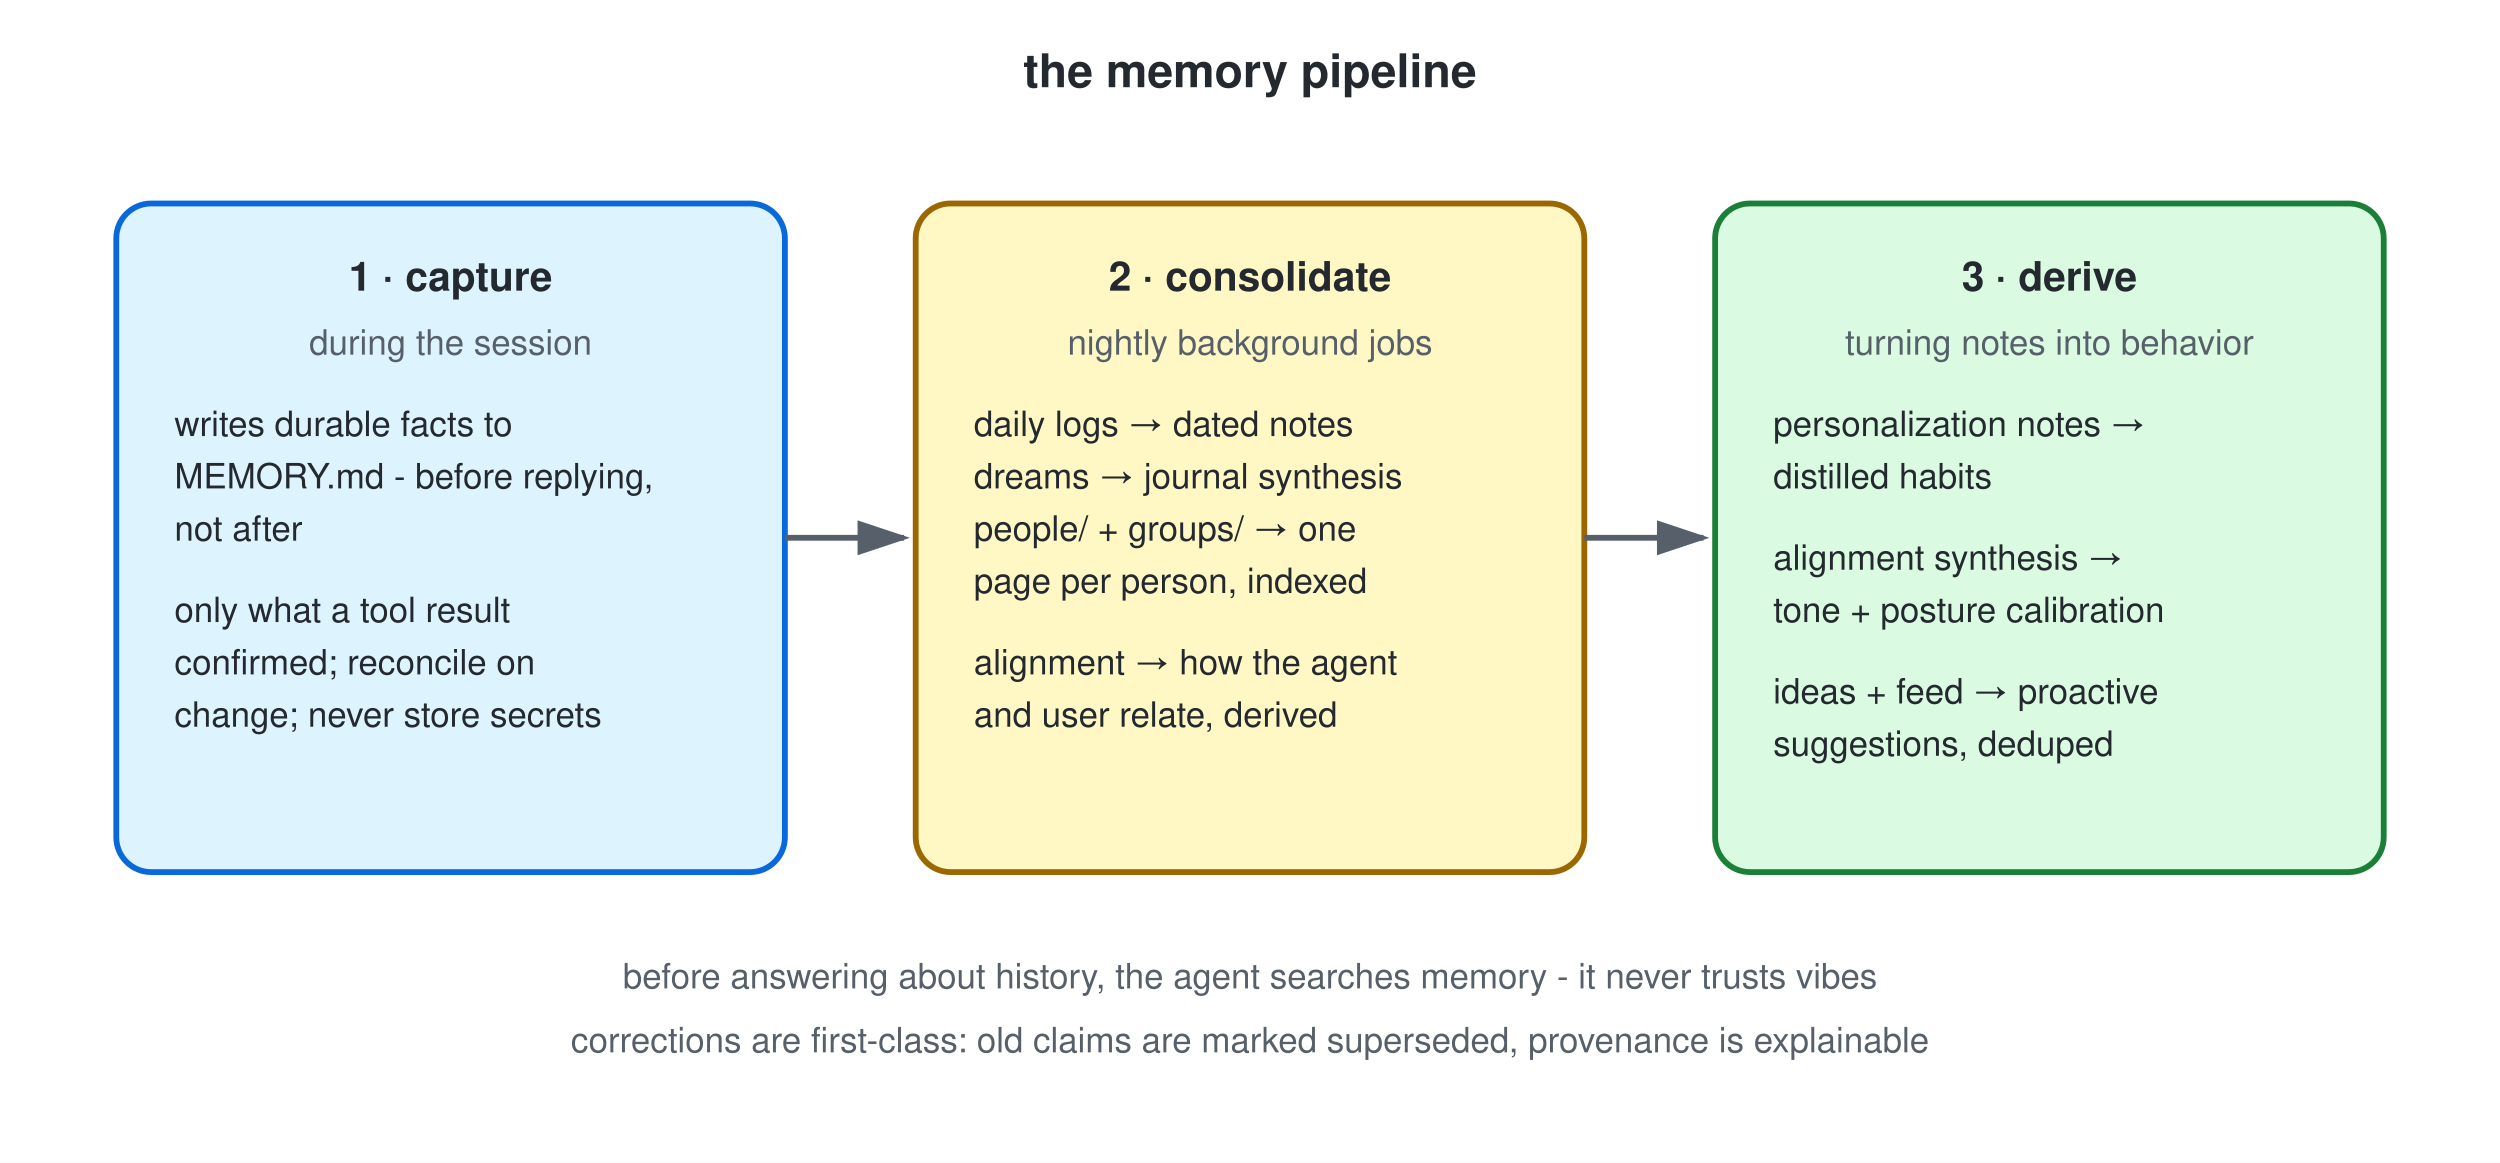
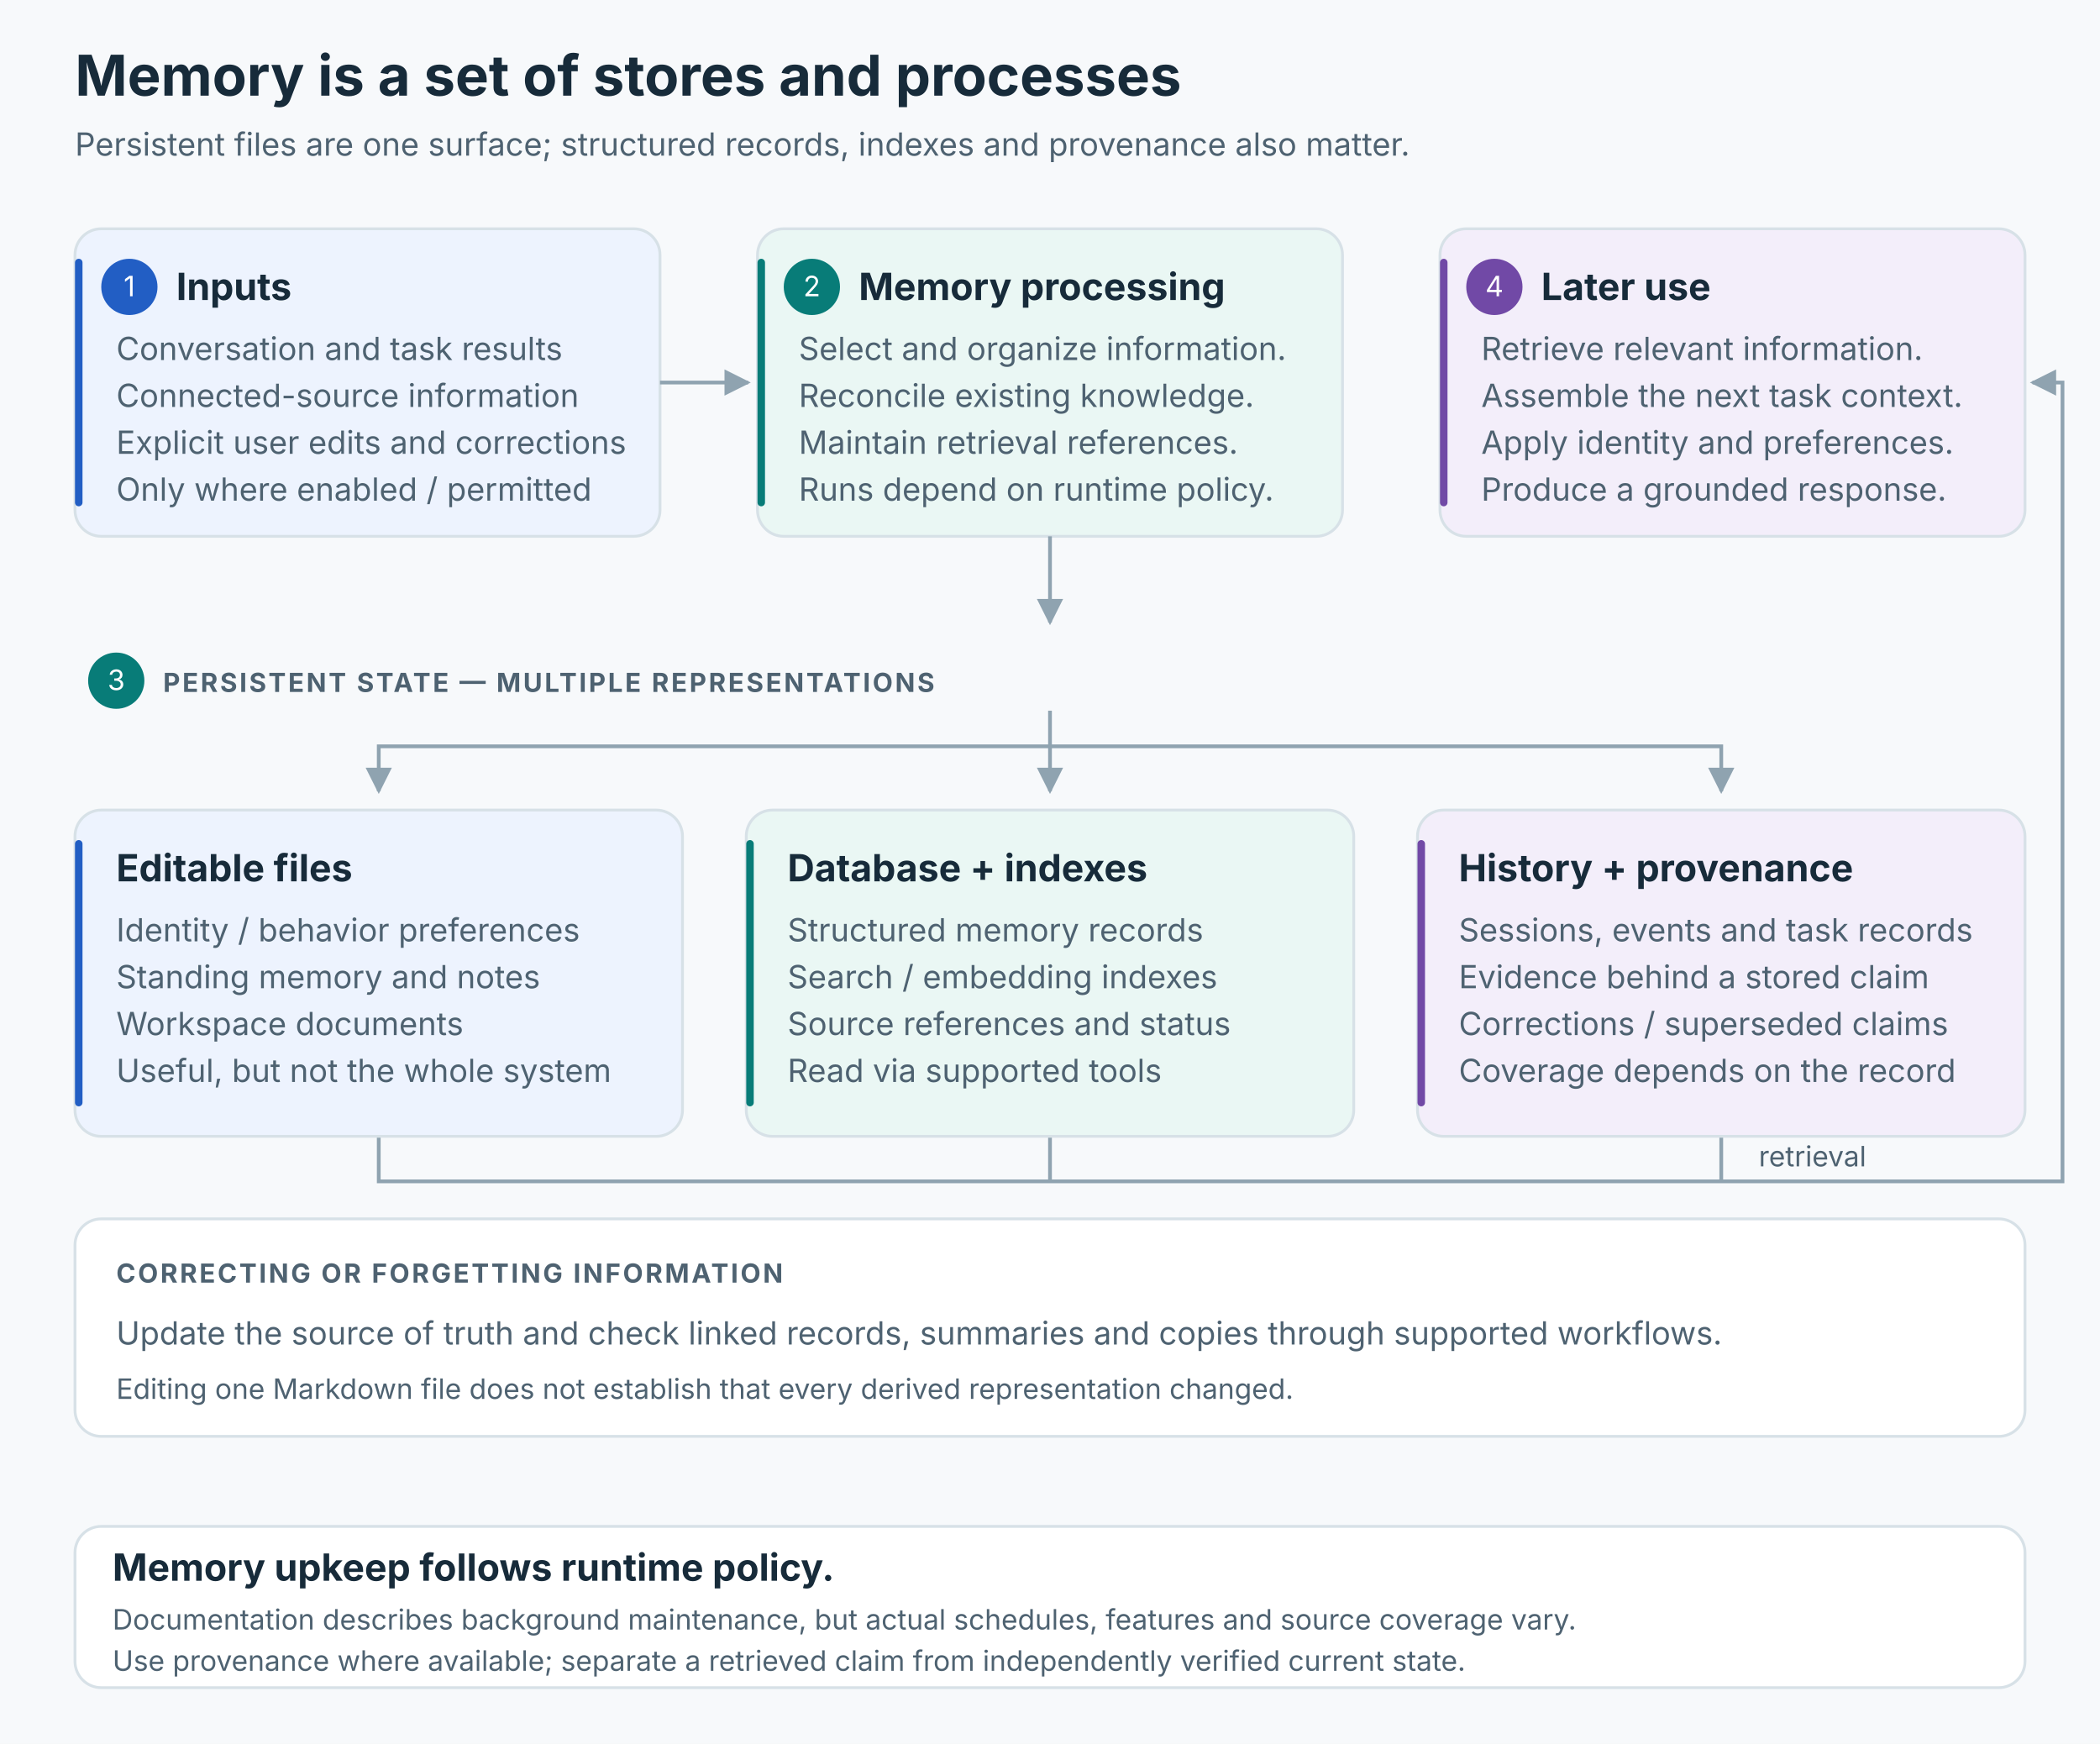
- <svg xmlns="http://www.w3.org/2000/svg" width="860" height="400" viewBox="0 0 860 400" font-family="-apple-system,BlinkMacSystemFont,'Segoe UI',Helvetica,Arial,sans-serif">
+ <svg xmlns="http://www.w3.org/2000/svg" width="1120" height="930" viewBox="0 0 1120 930" role="img" aria-labelledby="title desc">
  <defs>
-     <marker id="arr3" markerWidth="10" markerHeight="10" refX="8" refY="3" orient="auto" markerUnits="strokeWidth">
-       <path d="M0,0 L0,6 L9,3 z" fill="#57606a" />
+     <marker id="arrow" viewBox="0 0 10 10" refX="9" refY="5" markerWidth="7" markerHeight="7" orient="auto-start-reverse">
+       <path d="M 0 0 L 10 5 L 0 10 z" fill="#8FA3B0" />
    </marker>
  </defs>
-   <rect x="0" y="0" width="860" height="400" fill="#ffffff" />
-   <text x="430" y="30" text-anchor="middle" font-size="16" font-weight="700" fill="#24292f">the memory pipeline</text>
-   <rect x="40" y="70" width="230" height="230" rx="12" fill="#ddf4ff" stroke="#0969da" stroke-width="2" />
-   <text x="155" y="100" text-anchor="middle" font-size="14" font-weight="700" fill="#24292f">1 · capture</text>
-   <text x="155" y="122" text-anchor="middle" font-size="12" fill="#57606a">during the session</text>
-   <text x="60" y="150" font-size="12" fill="#24292f">writes durable facts to</text>
-   <text x="60" y="168" font-size="12" fill="#24292f">MEMORY.md - before replying,</text>
-   <text x="60" y="186" font-size="12" fill="#24292f">not after</text>
-   <text x="60" y="214" font-size="12" fill="#24292f">only what a tool result</text>
-   <text x="60" y="232" font-size="12" fill="#24292f">confirmed; reconcile on</text>
-   <text x="60" y="250" font-size="12" fill="#24292f">change; never store secrets</text>
-   <rect x="315" y="70" width="230" height="230" rx="12" fill="#fff8c5" stroke="#9a6700" stroke-width="2" />
-   <text x="430" y="100" text-anchor="middle" font-size="14" font-weight="700" fill="#24292f">2 · consolidate</text>
-   <text x="430" y="122" text-anchor="middle" font-size="12" fill="#57606a">nightly background jobs</text>
-   <text x="335" y="150" font-size="12" fill="#24292f">daily logs → dated notes</text>
-   <text x="335" y="168" font-size="12" fill="#24292f">dreams → journal synthesis</text>
-   <text x="335" y="186" font-size="12" fill="#24292f">people/ + groups/ → one</text>
-   <text x="335" y="204" font-size="12" fill="#24292f">page per person, indexed</text>
-   <text x="335" y="232" font-size="12" fill="#24292f">alignment → how the agent</text>
-   <text x="335" y="250" font-size="12" fill="#24292f">and user relate, derived</text>
-   <rect x="590" y="70" width="230" height="230" rx="12" fill="#dafbe1" stroke="#1a7f37" stroke-width="2" />
-   <text x="705" y="100" text-anchor="middle" font-size="14" font-weight="700" fill="#24292f">3 · derive</text>
-   <text x="705" y="122" text-anchor="middle" font-size="12" fill="#57606a">turning notes into behavior</text>
-   <text x="610" y="150" font-size="12" fill="#24292f">personalization notes →</text>
-   <text x="610" y="168" font-size="12" fill="#24292f">distilled habits</text>
-   <text x="610" y="196" font-size="12" fill="#24292f">alignment synthesis →</text>
-   <text x="610" y="214" font-size="12" fill="#24292f">tone + posture calibration</text>
-   <text x="610" y="242" font-size="12" fill="#24292f">ideas + feed → proactive</text>
-   <text x="610" y="260" font-size="12" fill="#24292f">suggestions, deduped</text>
-   <line x1="270" y1="185" x2="311" y2="185" stroke="#57606a" stroke-width="2" marker-end="url(#arr3)" />
-   <line x1="545" y1="185" x2="586" y2="185" stroke="#57606a" stroke-width="2" marker-end="url(#arr3)" />
-   <text x="430" y="340" text-anchor="middle" font-size="12" fill="#57606a">before answering about history, the agent searches memory - it never trusts vibes</text>
-   <text x="430" y="362" text-anchor="middle" font-size="12" fill="#57606a">corrections are first-class: old claims are marked superseded, provenance is explainable</text>
+   <style>text{font-family:system-ui,-apple-system,BlinkMacSystemFont,"Segoe UI",sans-serif} .title{font-size:30px;font-weight:700;fill:#172B3A}.sub{font-size:17px;fill:#4E6271}.label{font-size:20px;font-weight:650;fill:#172B3A}.body{font-size:17px;fill:#4E6271}.small{font-size:15px;fill:#4E6271}.over{font-size:14px;font-weight:700;letter-spacing:1.2px;fill:#4E6271}</style>
+   <rect width="1120" height="930" fill="#F7F9FB" />
+   <text x="40" y="51" class="title">Memory is a set of stores and processes</text>
+   <text x="40" y="83" class="sub">Persistent files are one surface; structured records, indexes and provenance also matter.</text>
+   <rect x="40" y="122" width="312" height="164" rx="14" fill="#EDF3FE" stroke="#D7E1E7" stroke-width="1.5" />
+   <rect x="40" y="138" width="4" height="132" rx="2" fill="#225EC4" />
+   <circle cx="69" cy="153" r="15" fill="#225EC4" />
+   <text x="69" y="158" class="small" style="fill:white" text-anchor="middle">1</text>
+   <text x="94" y="160" class="label">Inputs</text>
+   <text x="62" y="192" class="body">Conversation and task results</text>
+   <text x="62" y="217" class="body">Connected-source information</text>
+   <text x="62" y="242" class="body">Explicit user edits and corrections</text>
+   <text x="62" y="267" class="body">Only where enabled / permitted</text>
+   <rect x="404" y="122" width="312" height="164" rx="14" fill="#EAF7F4" stroke="#D7E1E7" stroke-width="1.5" />
+   <rect x="404" y="138" width="4" height="132" rx="2" fill="#087C78" />
+   <circle cx="433" cy="153" r="15" fill="#087C78" />
+   <text x="433" y="158" class="small" style="fill:white" text-anchor="middle">2</text>
+   <text x="458" y="160" class="label">Memory processing</text>
+   <text x="426" y="192" class="body">Select and organize information.</text>
+   <text x="426" y="217" class="body">Reconcile existing knowledge.</text>
+   <text x="426" y="242" class="body">Maintain retrieval references.</text>
+   <text x="426" y="267" class="body">Runs depend on runtime policy.</text>
+   <rect x="768" y="122" width="312" height="164" rx="14" fill="#F3EEFA" stroke="#D7E1E7" stroke-width="1.5" />
+   <rect x="768" y="138" width="4" height="132" rx="2" fill="#7149A6" />
+   <circle cx="797" cy="153" r="15" fill="#7149A6" />
+   <text x="797" y="158" class="small" style="fill:white" text-anchor="middle">4</text>
+   <text x="822" y="160" class="label">Later use</text>
+   <text x="790" y="192" class="body">Retrieve relevant information.</text>
+   <text x="790" y="217" class="body">Assemble the next task context.</text>
+   <text x="790" y="242" class="body">Apply identity and preferences.</text>
+   <text x="790" y="267" class="body">Produce a grounded response.</text>
+   <path d="M 352 204 H 399" fill="none" stroke="#8FA3B0" stroke-width="2" marker-end="url(#arrow)" />
+   <path d="M 202 606 V 630 H 1100 V 204 H 1084" fill="none" stroke="#8FA3B0" stroke-width="2" marker-end="url(#arrow)" />
+   <path d="M 560 606 V 630" fill="none" stroke="#8FA3B0" stroke-width="2" />
+   <path d="M 918 606 V 630" fill="none" stroke="#8FA3B0" stroke-width="2" />
+   <text x="938" y="622" class="small">retrieval</text>
+   <path d="M 560 286 V 332" fill="none" stroke="#8FA3B0" stroke-width="2" marker-end="url(#arrow)" />
+   <circle cx="62" cy="363" r="15" fill="#087C78" />
+   <text x="62" y="368" class="small" style="fill:white" text-anchor="middle">3</text>
+   <text x="87" y="369" class="over">PERSISTENT STATE — MULTIPLE REPRESENTATIONS</text>
+   <path d="M 560 379 V 398 H 202 V 422" fill="none" stroke="#8FA3B0" stroke-width="2" marker-end="url(#arrow)" />
+   <path d="M 560 398 V 422" fill="none" stroke="#8FA3B0" stroke-width="2" marker-end="url(#arrow)" />
+   <path d="M 560 398 H 918 V 422" fill="none" stroke="#8FA3B0" stroke-width="2" marker-end="url(#arrow)" />
+   <rect x="40" y="432" width="324" height="174" rx="14" fill="#EDF3FE" stroke="#D7E1E7" stroke-width="1.5" />
+   <rect x="40" y="448" width="4" height="142" rx="2" fill="#225EC4" />
+   <text x="62" y="470" class="label">Editable files</text>
+   <text x="62" y="502" class="body">Identity / behavior preferences</text>
+   <text x="62" y="527" class="body">Standing memory and notes</text>
+   <text x="62" y="552" class="body">Workspace documents</text>
+   <text x="62" y="577" class="body">Useful, but not the whole system</text>
+   <rect x="398" y="432" width="324" height="174" rx="14" fill="#EAF7F4" stroke="#D7E1E7" stroke-width="1.5" />
+   <rect x="398" y="448" width="4" height="142" rx="2" fill="#087C78" />
+   <text x="420" y="470" class="label">Database + indexes</text>
+   <text x="420" y="502" class="body">Structured memory records</text>
+   <text x="420" y="527" class="body">Search / embedding indexes</text>
+   <text x="420" y="552" class="body">Source references and status</text>
+   <text x="420" y="577" class="body">Read via supported tools</text>
+   <rect x="756" y="432" width="324" height="174" rx="14" fill="#F3EEFA" stroke="#D7E1E7" stroke-width="1.5" />
+   <rect x="756" y="448" width="4" height="142" rx="2" fill="#7149A6" />
+   <text x="778" y="470" class="label">History + provenance</text>
+   <text x="778" y="502" class="body">Sessions, events and task records</text>
+   <text x="778" y="527" class="body">Evidence behind a stored claim</text>
+   <text x="778" y="552" class="body">Corrections / superseded claims</text>
+   <text x="778" y="577" class="body">Coverage depends on the record</text>
+   <rect x="40" y="650" width="1040" height="116" rx="14" fill="white" stroke="#D7E1E7" stroke-width="1.5" />
+   <text x="62" y="684" class="over">CORRECTING OR FORGETTING INFORMATION</text>
+   <text x="62" y="717" class="body">Update the source of truth and check linked records, summaries and copies through supported workflows.</text>
+   <text x="62" y="746" class="small">Editing one Markdown file does not establish that every derived representation changed.</text>
+   <rect x="40" y="814" width="1040" height="86" rx="14" fill="white" stroke="#D7E1E7" stroke-width="1.5" />
+   <text x="60" y="843" class="label">Memory upkeep follows runtime policy.</text>
+   <text x="60" y="869" class="small">Documentation describes background maintenance, but actual schedules, features and source coverage vary.</text>
+   <text x="60" y="891" class="small">Use provenance where available; separate a retrieved claim from independently verified current state.</text>
</svg>
